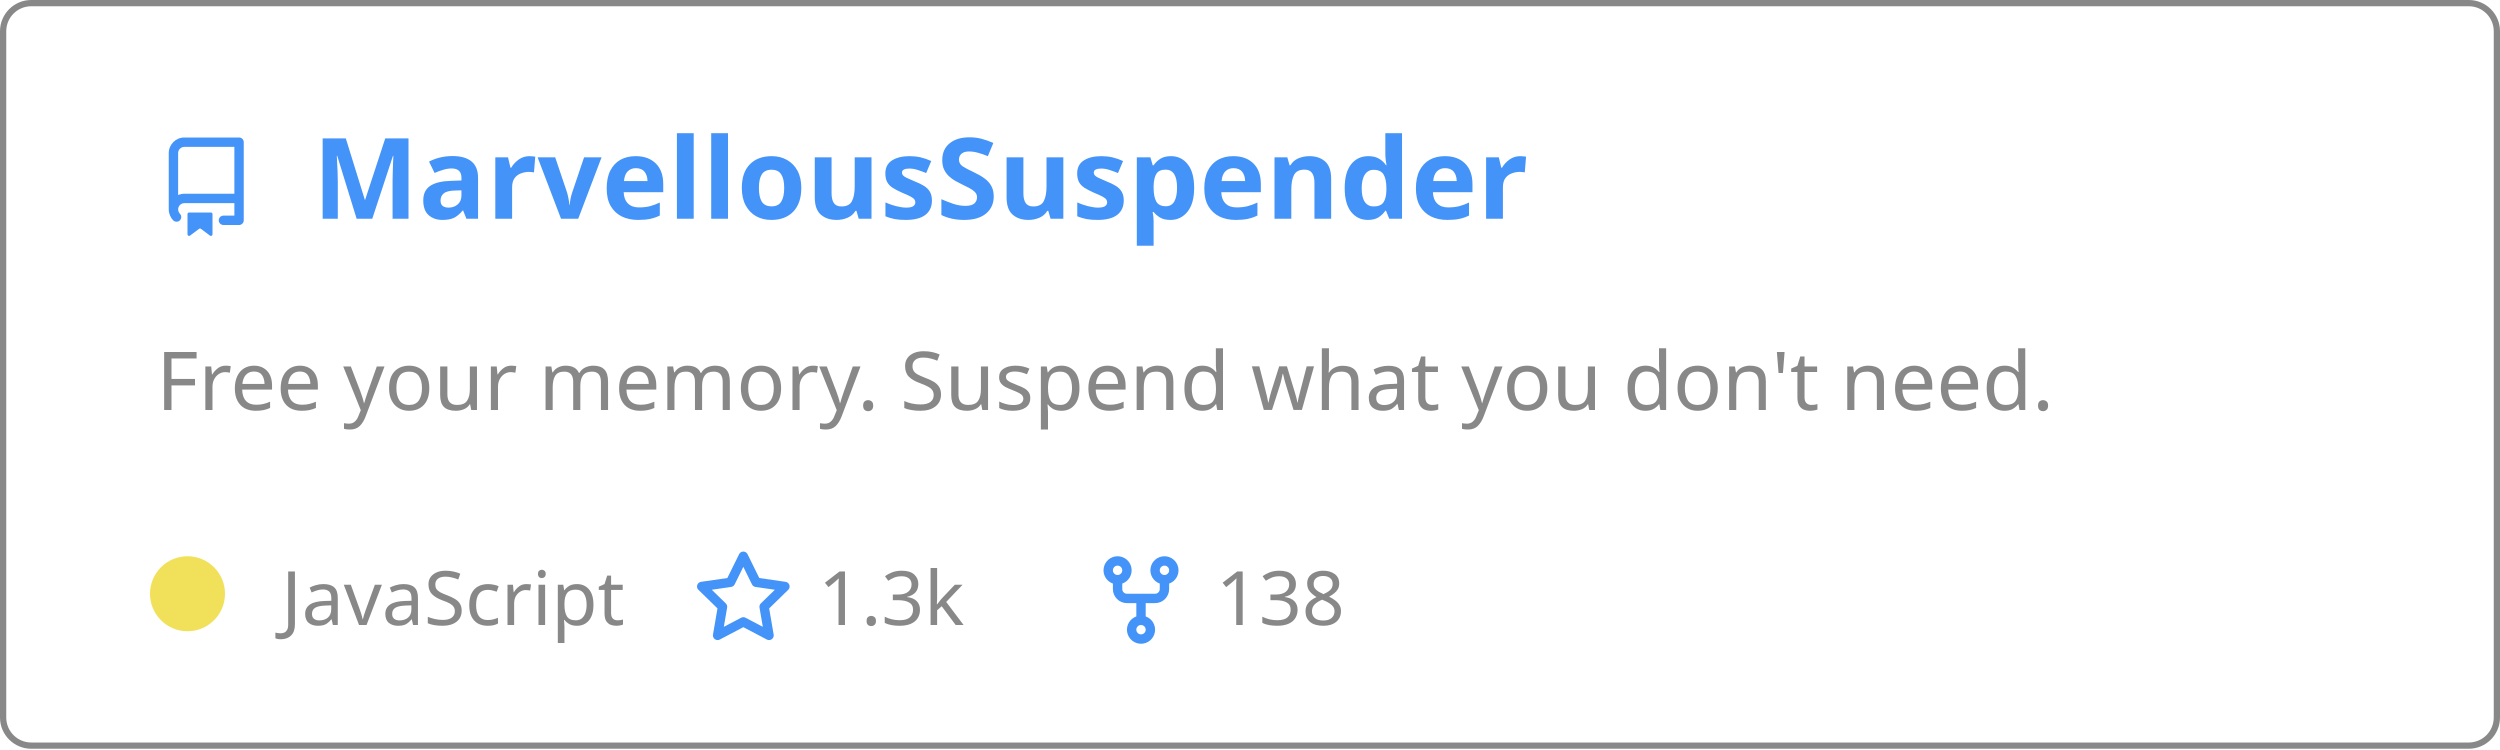
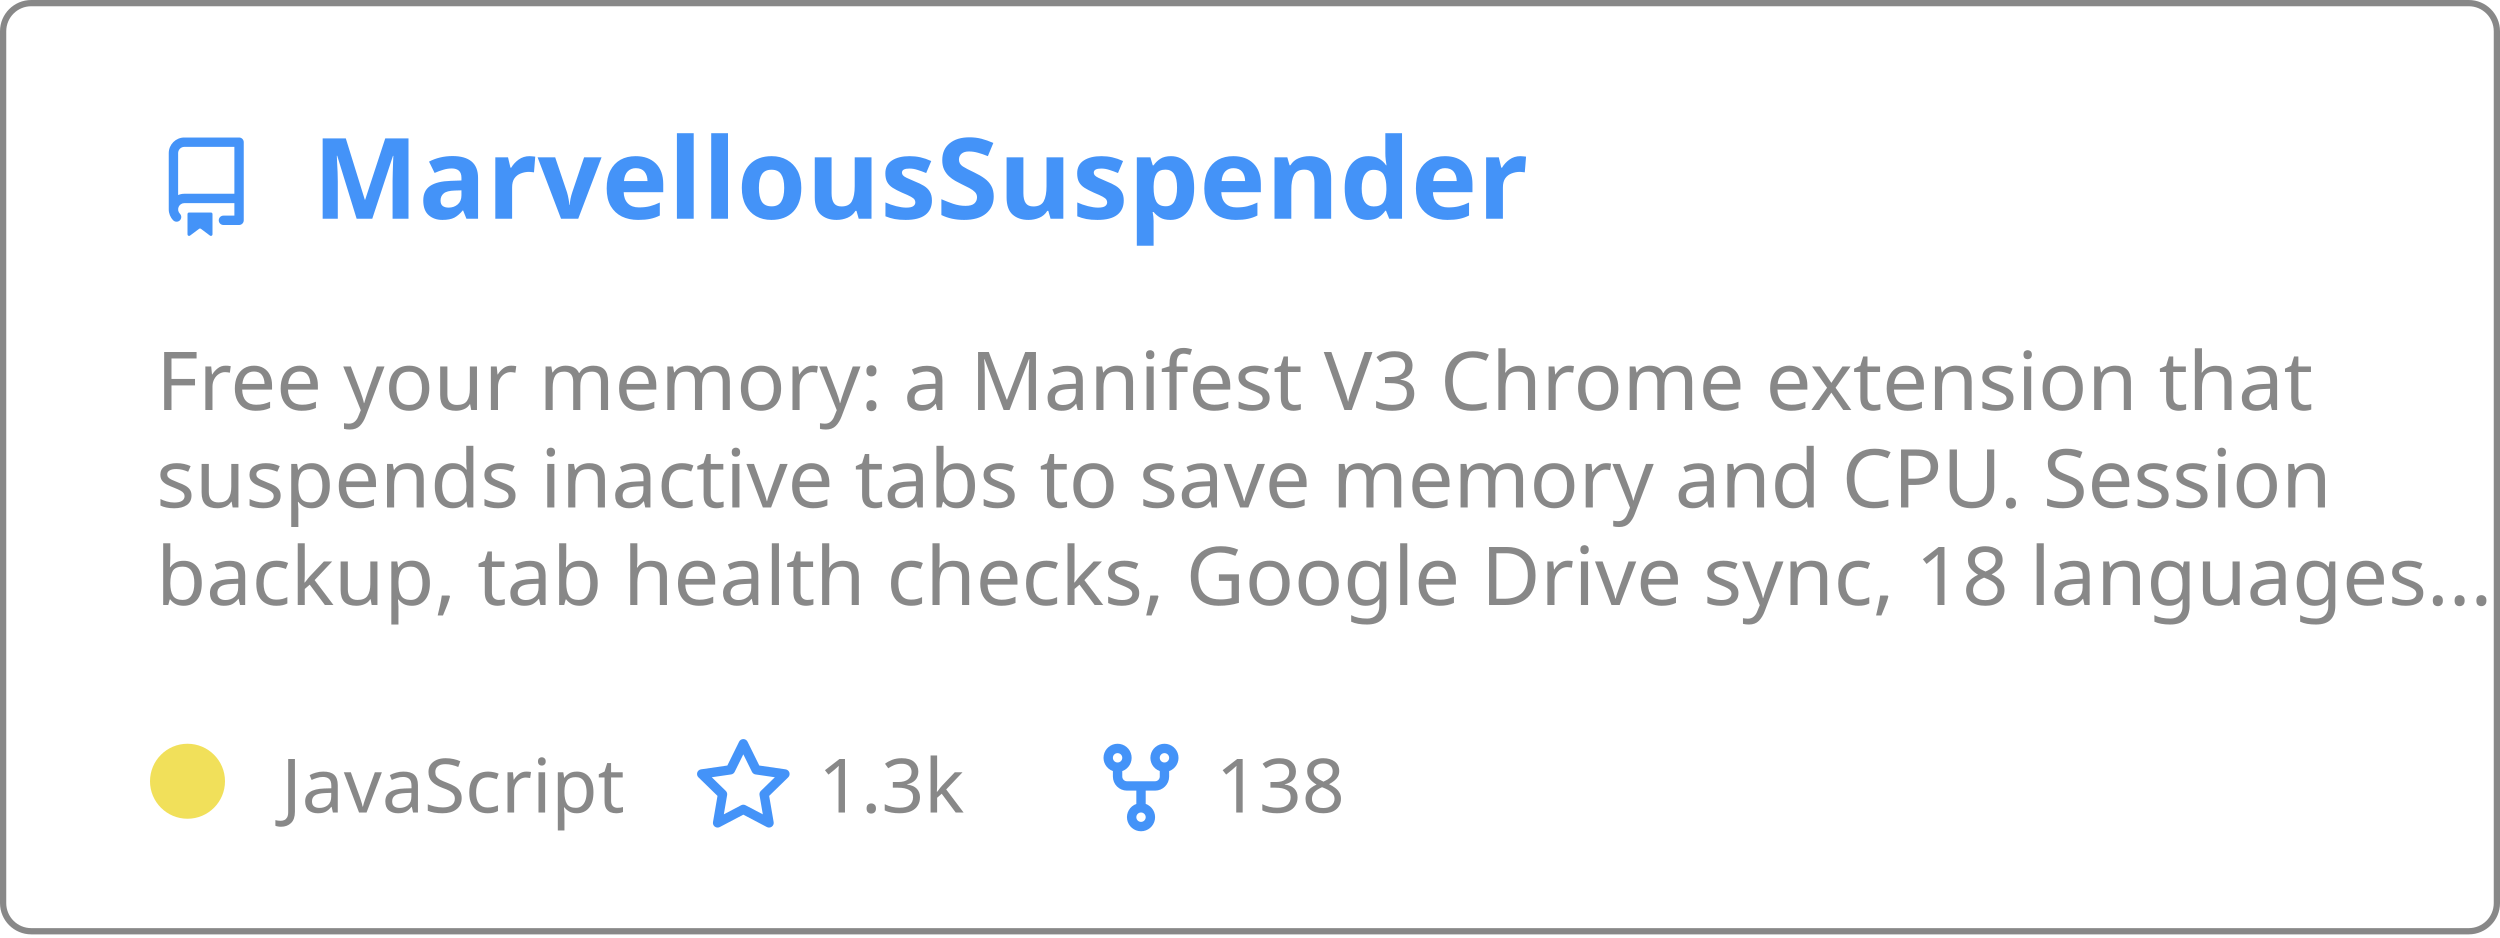
- <svg xmlns="http://www.w3.org/2000/svg" width="400" height="120" viewBox="0 0 400 120" fill="none" role="img" aria-labelledby="descId">
+ <svg xmlns="http://www.w3.org/2000/svg" width="400" height="150" viewBox="0 0 400 150" fill="none" role="img" aria-labelledby="descId">
  <style>
          .header {
            font: 600 18px 'Segoe UI', Ubuntu, Sans-Serif;
            fill: #4493F8;
            animation: fadeInAnimation 0.8s ease-in-out forwards;
          }
          @supports(-moz-appearance: auto) {
            /* Selector detects Firefox */
            .header { font-size: 15.5px; }
          }
          
    .description { font: 400 13px 'Segoe UI', Ubuntu, Sans-Serif; fill: #888888 }
    .gray { font: 400 12px 'Segoe UI', Ubuntu, Sans-Serif; fill: #888888 }
    .icon { fill: #4493F8 }
    .badge { font: 600 11px 'Segoe UI', Ubuntu, Sans-Serif; }
    .badge rect { opacity: 0.2 }
  

          
      /* Animations */
      @keyframes scaleInAnimation {
        from {
          transform: translate(-5px, 5px) scale(0);
        }
        to {
          transform: translate(-5px, 5px) scale(1);
        }
      }
      @keyframes fadeInAnimation {
        from {
          opacity: 0;
        }
        to {
          opacity: 1;
        }
      }
    
          * { animation-duration: 0s !important; animation-delay: 0s !important; }
        </style>
  <rect data-testid="card-bg" x="0.5" y="0.5" rx="4.5" height="99%" stroke="#888888" width="399" fill="#ffffff00" stroke-opacity="1" />
  <g data-testid="card-title" transform="translate(25, 35)">
    <g transform="translate(0, 0)">
      <svg class="icon" x="0" y="-13" viewBox="0 0 16 16" version="1.1" width="16" height="16">
        <path fill-rule="evenodd" d="M2 2.5A2.5 2.5 0 014.5 0h8.75a.75.75 0 01.75.75v12.5a.75.75 0 01-.75.75h-2.5a.75.75 0 110-1.5h1.75v-2h-8a1 1 0 00-.714 1.7.75.75 0 01-1.072 1.05A2.495 2.495 0 012 11.5v-9zm10.5-1V9h-8c-.356 0-.694.074-1 .208V2.5a1 1 0 011-1h8zM5 12.25v3.25a.25.25 0 00.4.2l1.45-1.087a.25.25 0 01.3 0L8.6 15.7a.25.25 0 00.4-.2v-3.25a.25.25 0 00-.25-.25h-3.5a.25.25 0 00-.25.25z" />
      </svg>
    </g>
    <g transform="translate(25, 0)">
      <text x="0" y="0" class="header" data-testid="header">MarvellousSuspender</text>
    </g>
  </g>
  <g data-testid="main-card-body" transform="translate(0, 55)">
    <text class="description" x="25" y="-5">
-       <tspan dy="1.2em" x="25">Free your memory. Suspend what you don't need.</tspan>
+       <tspan dy="1.2em" x="25">Free your memory: a Manifest V3 Chrome extension that</tspan>
+       <tspan dy="1.2em" x="25">suspends inactive tabs to save memory and CPU. Session</tspan>
+       <tspan dy="1.2em" x="25">backup, tab health checks, Google Drive sync, 18 languages....</tspan>
    </text>
-     <g transform="translate(30, 45)">
+     <g transform="translate(30, 75)">
      <g transform="translate(0, 0)">
        <g data-testid="primary-lang">
          <circle data-testid="lang-color" cx="0" cy="-5" r="6" fill="#f1e05a" />
          <text data-testid="lang-name" class="gray" x="15">JavaScript</text>
        </g>
      </g>
      <g transform="translate(80.93125, 0)">
        <g transform="translate(0, 0)">
          <svg class="icon" y="-12" viewBox="0 0 16 16" version="1.1" width="16" height="16">
            <path fill-rule="evenodd" d="M8 .25a.75.75 0 01.673.418l1.882 3.815 4.21.612a.75.75 0 01.416 1.279l-3.046 2.97.719 4.192a.75.75 0 01-1.088.791L8 12.347l-3.766 1.98a.75.75 0 01-1.088-.79l.72-4.194L.818 6.374a.75.75 0 01.416-1.28l4.21-.611L7.327.668A.75.75 0 018 .25zm0 2.445L6.615 5.5a.75.75 0 01-.564.41l-3.097.45 2.24 2.184a.75.75 0 01.216.664l-.528 3.084 2.769-1.456a.75.75 0 01.698 0l2.77 1.456-.53-3.084a.75.75 0 01.216-.664l2.24-2.183-3.096-.45a.75.75 0 01-.564-.41L8 2.694v.001z" />
          </svg>
        </g>
        <g transform="translate(20, 0)">
          <text data-testid="stargazers" class="gray">
        1.3k
      </text>
        </g>
      </g>
      <g transform="translate(144.5625, 0)">
        <g transform="translate(0, 0)">
          <svg class="icon" y="-12" viewBox="0 0 16 16" version="1.1" width="16" height="16">
            <path fill-rule="evenodd" d="M5 3.25a.75.75 0 11-1.5 0 .75.75 0 011.5 0zm0 2.122a2.25 2.25 0 10-1.5 0v.878A2.25 2.25 0 005.75 8.5h1.5v2.128a2.251 2.251 0 101.5 0V8.5h1.5a2.25 2.25 0 002.25-2.25v-.878a2.25 2.25 0 10-1.5 0v.878a.75.75 0 01-.75.75h-4.5A.75.75 0 015 6.25v-.878zm3.75 7.378a.75.75 0 11-1.5 0 .75.75 0 011.5 0zm3-8.75a.75.75 0 100-1.5.75.75 0 000 1.5z" />
          </svg>
        </g>
        <g transform="translate(20, 0)">
          <text data-testid="forkcount" class="gray">
        138
      </text>
        </g>
      </g>
    </g>
  </g>
</svg>
